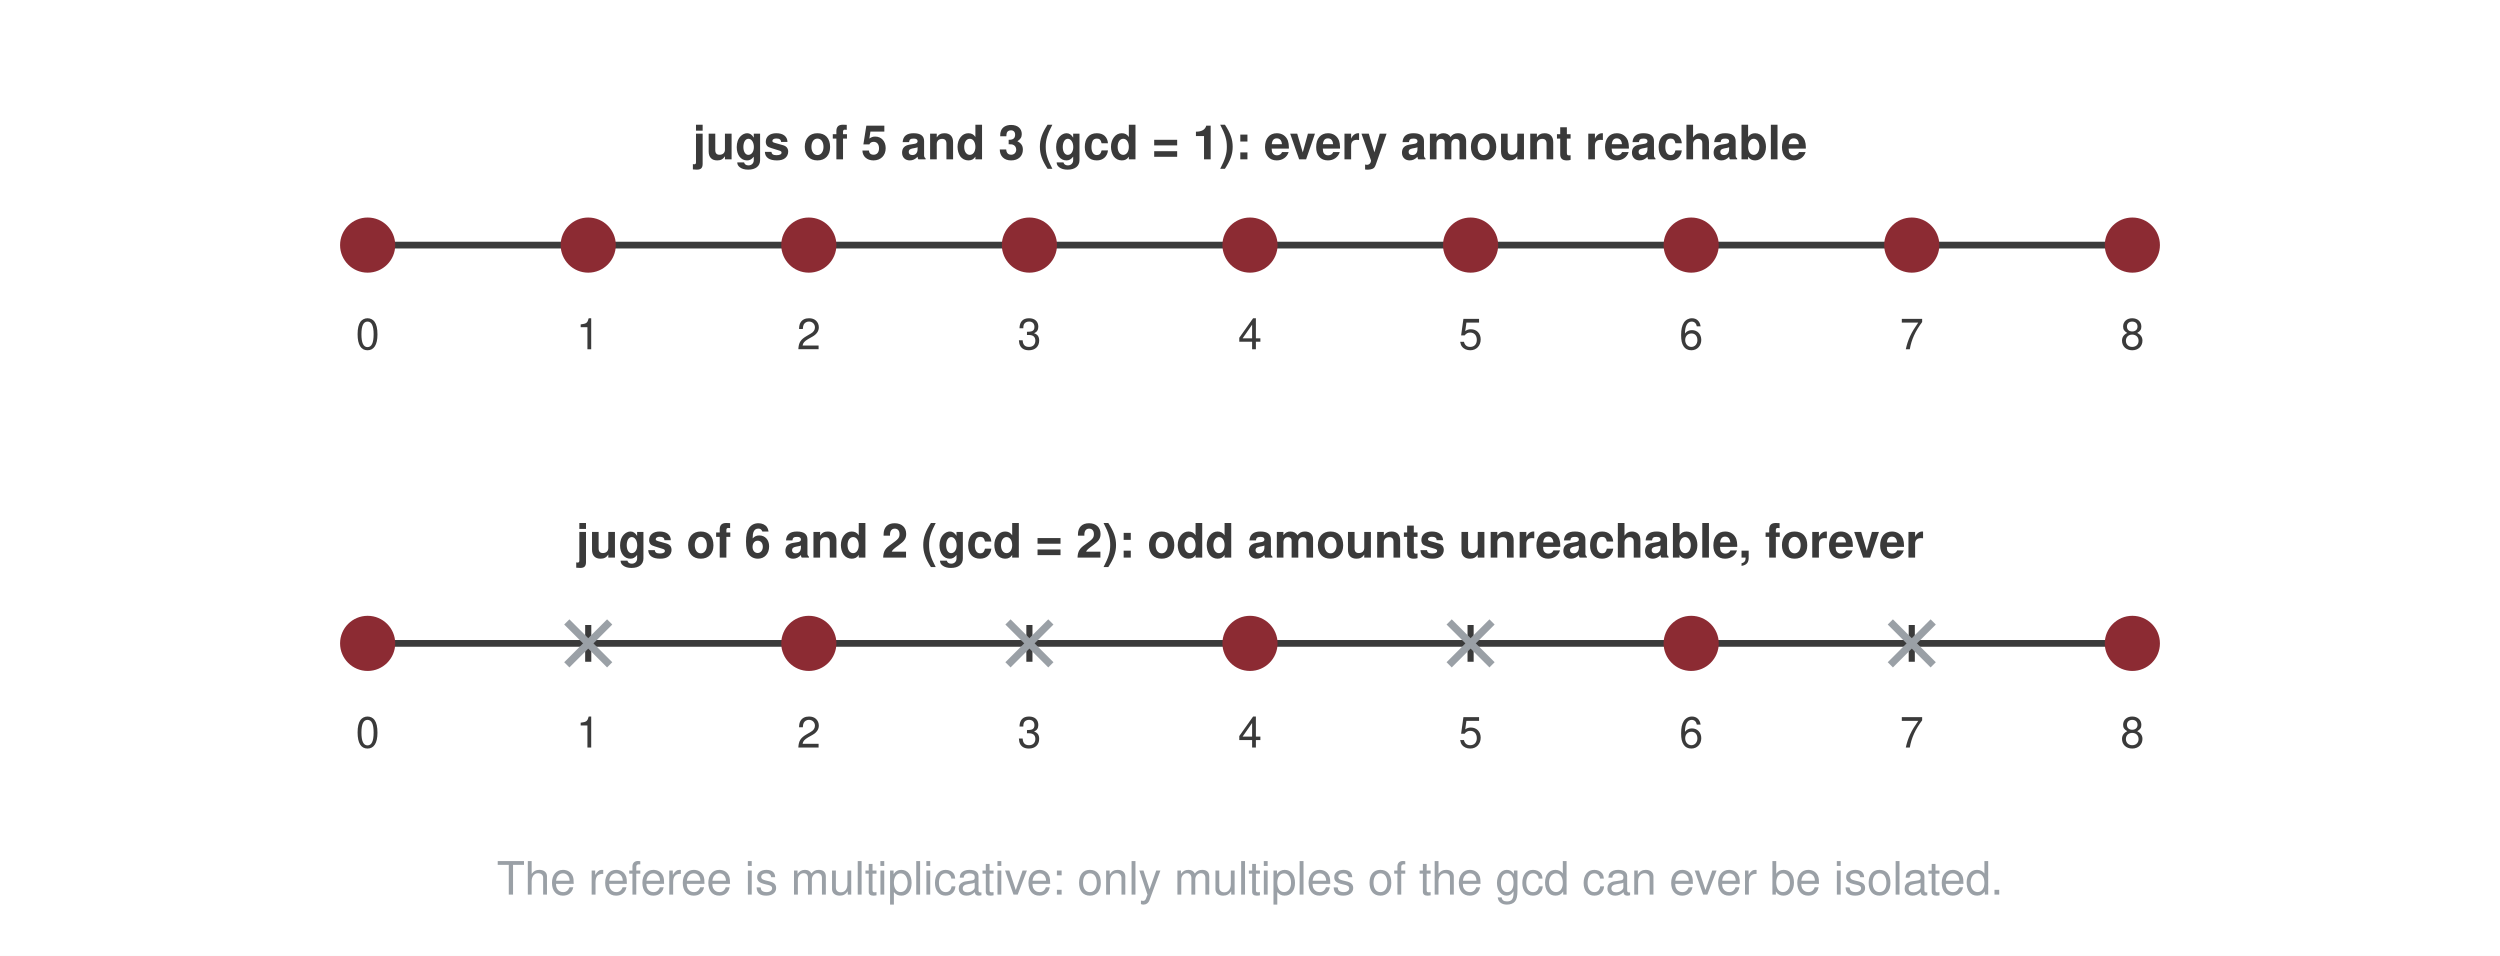
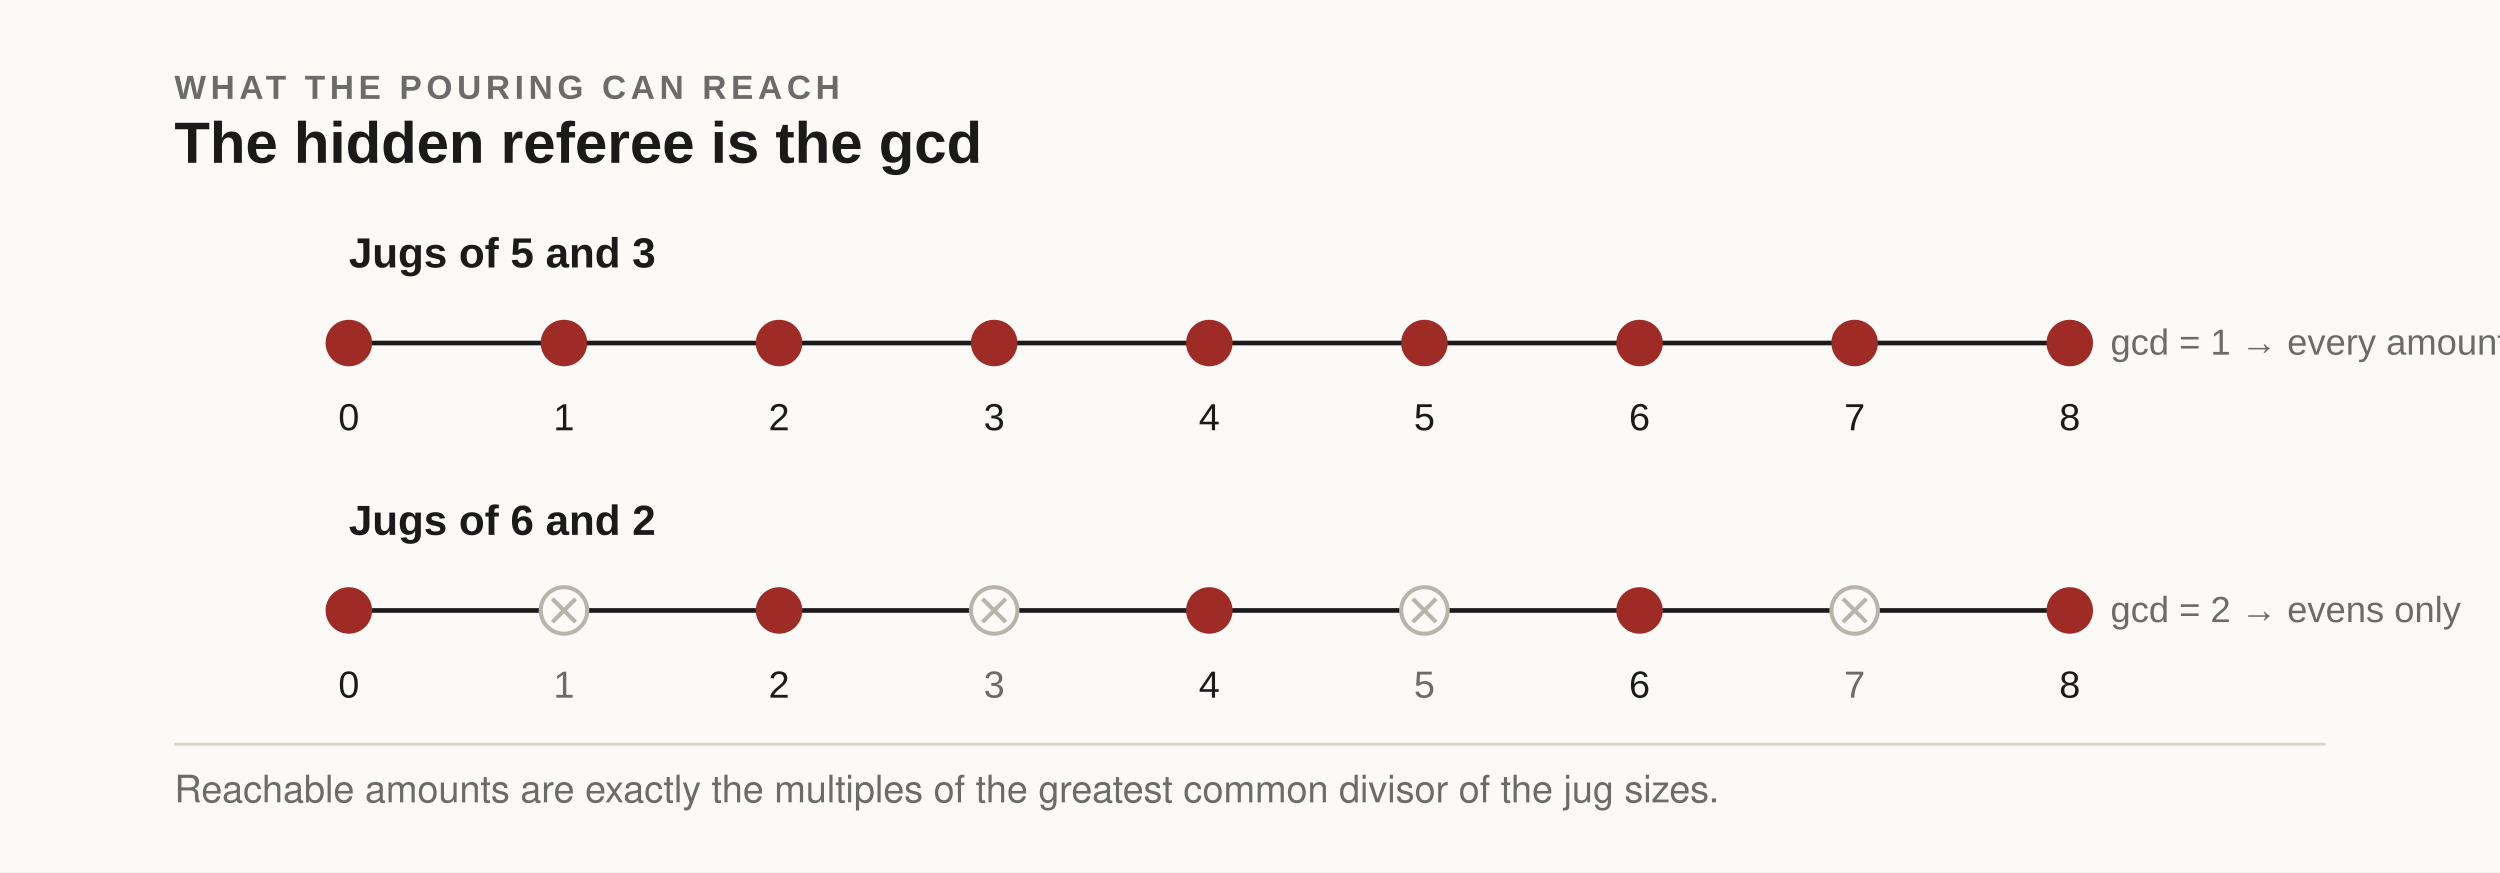
- <svg xmlns="http://www.w3.org/2000/svg" viewBox="0 0 816 312" font-family="Helvetica, Arial, sans-serif">
-   <rect width="816" height="312" fill="white" />
-   <line x1="120" y1="80" x2="696" y2="80" stroke="#3A3A3A" stroke-width="2.2" />
-   <line x1="120" y1="74" x2="120" y2="86" stroke="#3A3A3A" stroke-width="2" />
-   <circle cx="120" cy="80" r="9" fill="#8C2B33" />
-   <text x="120" y="114" font-size="14" fill="#3A3A3A" text-anchor="middle" font-weight="normal">0</text>
-   <line x1="192" y1="74" x2="192" y2="86" stroke="#3A3A3A" stroke-width="2" />
-   <circle cx="192" cy="80" r="9" fill="#8C2B33" />
-   <text x="192" y="114" font-size="14" fill="#3A3A3A" text-anchor="middle" font-weight="normal">1</text>
-   <line x1="264" y1="74" x2="264" y2="86" stroke="#3A3A3A" stroke-width="2" />
-   <circle cx="264" cy="80" r="9" fill="#8C2B33" />
-   <text x="264" y="114" font-size="14" fill="#3A3A3A" text-anchor="middle" font-weight="normal">2</text>
-   <line x1="336" y1="74" x2="336" y2="86" stroke="#3A3A3A" stroke-width="2" />
-   <circle cx="336" cy="80" r="9" fill="#8C2B33" />
-   <text x="336" y="114" font-size="14" fill="#3A3A3A" text-anchor="middle" font-weight="normal">3</text>
-   <line x1="408" y1="74" x2="408" y2="86" stroke="#3A3A3A" stroke-width="2" />
-   <circle cx="408" cy="80" r="9" fill="#8C2B33" />
-   <text x="408" y="114" font-size="14" fill="#3A3A3A" text-anchor="middle" font-weight="normal">4</text>
-   <line x1="480" y1="74" x2="480" y2="86" stroke="#3A3A3A" stroke-width="2" />
-   <circle cx="480" cy="80" r="9" fill="#8C2B33" />
-   <text x="480" y="114" font-size="14" fill="#3A3A3A" text-anchor="middle" font-weight="normal">5</text>
-   <line x1="552" y1="74" x2="552" y2="86" stroke="#3A3A3A" stroke-width="2" />
-   <circle cx="552" cy="80" r="9" fill="#8C2B33" />
-   <text x="552" y="114" font-size="14" fill="#3A3A3A" text-anchor="middle" font-weight="normal">6</text>
-   <line x1="624" y1="74" x2="624" y2="86" stroke="#3A3A3A" stroke-width="2" />
-   <circle cx="624" cy="80" r="9" fill="#8C2B33" />
-   <text x="624" y="114" font-size="14" fill="#3A3A3A" text-anchor="middle" font-weight="normal">7</text>
-   <line x1="696" y1="74" x2="696" y2="86" stroke="#3A3A3A" stroke-width="2" />
-   <circle cx="696" cy="80" r="9" fill="#8C2B33" />
-   <text x="696" y="114" font-size="14" fill="#3A3A3A" text-anchor="middle" font-weight="normal">8</text>
-   <text x="408" y="52" font-size="15.5" fill="#3A3A3A" text-anchor="middle" font-weight="bold">jugs of 5 and 3   (gcd = 1): every amount reachable</text>
-   <line x1="120" y1="210" x2="696" y2="210" stroke="#3A3A3A" stroke-width="2.2" />
-   <line x1="120" y1="204" x2="120" y2="216" stroke="#3A3A3A" stroke-width="2" />
-   <circle cx="120" cy="210" r="9" fill="#8C2B33" />
-   <text x="120" y="244" font-size="14" fill="#3A3A3A" text-anchor="middle" font-weight="normal">0</text>
-   <line x1="192" y1="204" x2="192" y2="216" stroke="#3A3A3A" stroke-width="2" />
-   <line x1="185" y1="203" x2="199" y2="217" stroke="#9AA0A6" stroke-width="2.4" />
-   <line x1="185" y1="217" x2="199" y2="203" stroke="#9AA0A6" stroke-width="2.4" />
-   <text x="192" y="244" font-size="14" fill="#3A3A3A" text-anchor="middle" font-weight="normal">1</text>
-   <line x1="264" y1="204" x2="264" y2="216" stroke="#3A3A3A" stroke-width="2" />
-   <circle cx="264" cy="210" r="9" fill="#8C2B33" />
-   <text x="264" y="244" font-size="14" fill="#3A3A3A" text-anchor="middle" font-weight="normal">2</text>
-   <line x1="336" y1="204" x2="336" y2="216" stroke="#3A3A3A" stroke-width="2" />
-   <line x1="329" y1="203" x2="343" y2="217" stroke="#9AA0A6" stroke-width="2.4" />
-   <line x1="329" y1="217" x2="343" y2="203" stroke="#9AA0A6" stroke-width="2.4" />
-   <text x="336" y="244" font-size="14" fill="#3A3A3A" text-anchor="middle" font-weight="normal">3</text>
-   <line x1="408" y1="204" x2="408" y2="216" stroke="#3A3A3A" stroke-width="2" />
-   <circle cx="408" cy="210" r="9" fill="#8C2B33" />
-   <text x="408" y="244" font-size="14" fill="#3A3A3A" text-anchor="middle" font-weight="normal">4</text>
-   <line x1="480" y1="204" x2="480" y2="216" stroke="#3A3A3A" stroke-width="2" />
-   <line x1="473" y1="203" x2="487" y2="217" stroke="#9AA0A6" stroke-width="2.4" />
-   <line x1="473" y1="217" x2="487" y2="203" stroke="#9AA0A6" stroke-width="2.4" />
-   <text x="480" y="244" font-size="14" fill="#3A3A3A" text-anchor="middle" font-weight="normal">5</text>
-   <line x1="552" y1="204" x2="552" y2="216" stroke="#3A3A3A" stroke-width="2" />
-   <circle cx="552" cy="210" r="9" fill="#8C2B33" />
-   <text x="552" y="244" font-size="14" fill="#3A3A3A" text-anchor="middle" font-weight="normal">6</text>
-   <line x1="624" y1="204" x2="624" y2="216" stroke="#3A3A3A" stroke-width="2" />
-   <line x1="617" y1="203" x2="631" y2="217" stroke="#9AA0A6" stroke-width="2.4" />
-   <line x1="617" y1="217" x2="631" y2="203" stroke="#9AA0A6" stroke-width="2.4" />
-   <text x="624" y="244" font-size="14" fill="#3A3A3A" text-anchor="middle" font-weight="normal">7</text>
-   <line x1="696" y1="204" x2="696" y2="216" stroke="#3A3A3A" stroke-width="2" />
-   <circle cx="696" cy="210" r="9" fill="#8C2B33" />
-   <text x="696" y="244" font-size="14" fill="#3A3A3A" text-anchor="middle" font-weight="normal">8</text>
-   <text x="408" y="182" font-size="15.5" fill="#3A3A3A" text-anchor="middle" font-weight="bold">jugs of 6 and 2   (gcd = 2): odd amounts unreachable, forever</text>
-   <text x="408" y="292" font-size="15" fill="#9AA0A6" text-anchor="middle" font-weight="normal">The referee is multiplicative: only multiples of the gcd can ever be isolated.</text>
+ <svg xmlns="http://www.w3.org/2000/svg" viewBox="0 0 860 300" font-family="'Helvetica Neue', 'Arial Narrow', Helvetica, Arial, sans-serif">
+   <rect width="860" height="300" fill="#FBFAF7" />
+   <text x="60" y="34" font-size="11.5" fill="#6B6B6B" text-anchor="start" font-weight="bold" font-family="'Helvetica Neue Condensed', 'Arial Narrow', 'Helvetica Neue', Arial, sans-serif" letter-spacing="1.6" style="font-variant-numeric:tabular-nums">WHAT THE POURING CAN REACH</text>
+   <text x="60" y="56" font-size="20" fill="#1A1A1A" text-anchor="start" font-weight="bold" font-family="'Helvetica Neue Condensed', 'Arial Narrow', 'Helvetica Neue', Arial, sans-serif" style="font-variant-numeric:tabular-nums">The hidden referee is the gcd</text>
+   <line x1="120" y1="118" x2="712" y2="118" stroke="#1A1A1A" stroke-width="1.6" />
+   <circle cx="120" cy="118" r="8" fill="#9E2B25" />
+   <text x="120" y="148" font-size="13" fill="#1A1A1A" text-anchor="middle" font-weight="normal" font-family="'Helvetica Neue Condensed', 'Arial Narrow', 'Helvetica Neue', Arial, sans-serif" style="font-variant-numeric:tabular-nums">0</text>
+   <circle cx="194" cy="118" r="8" fill="#9E2B25" />
+   <text x="194" y="148" font-size="13" fill="#1A1A1A" text-anchor="middle" font-weight="normal" font-family="'Helvetica Neue Condensed', 'Arial Narrow', 'Helvetica Neue', Arial, sans-serif" style="font-variant-numeric:tabular-nums">1</text>
+   <circle cx="268" cy="118" r="8" fill="#9E2B25" />
+   <text x="268" y="148" font-size="13" fill="#1A1A1A" text-anchor="middle" font-weight="normal" font-family="'Helvetica Neue Condensed', 'Arial Narrow', 'Helvetica Neue', Arial, sans-serif" style="font-variant-numeric:tabular-nums">2</text>
+   <circle cx="342" cy="118" r="8" fill="#9E2B25" />
+   <text x="342" y="148" font-size="13" fill="#1A1A1A" text-anchor="middle" font-weight="normal" font-family="'Helvetica Neue Condensed', 'Arial Narrow', 'Helvetica Neue', Arial, sans-serif" style="font-variant-numeric:tabular-nums">3</text>
+   <circle cx="416" cy="118" r="8" fill="#9E2B25" />
+   <text x="416" y="148" font-size="13" fill="#1A1A1A" text-anchor="middle" font-weight="normal" font-family="'Helvetica Neue Condensed', 'Arial Narrow', 'Helvetica Neue', Arial, sans-serif" style="font-variant-numeric:tabular-nums">4</text>
+   <circle cx="490" cy="118" r="8" fill="#9E2B25" />
+   <text x="490" y="148" font-size="13" fill="#1A1A1A" text-anchor="middle" font-weight="normal" font-family="'Helvetica Neue Condensed', 'Arial Narrow', 'Helvetica Neue', Arial, sans-serif" style="font-variant-numeric:tabular-nums">5</text>
+   <circle cx="564" cy="118" r="8" fill="#9E2B25" />
+   <text x="564" y="148" font-size="13" fill="#1A1A1A" text-anchor="middle" font-weight="normal" font-family="'Helvetica Neue Condensed', 'Arial Narrow', 'Helvetica Neue', Arial, sans-serif" style="font-variant-numeric:tabular-nums">6</text>
+   <circle cx="638" cy="118" r="8" fill="#9E2B25" />
+   <text x="638" y="148" font-size="13" fill="#1A1A1A" text-anchor="middle" font-weight="normal" font-family="'Helvetica Neue Condensed', 'Arial Narrow', 'Helvetica Neue', Arial, sans-serif" style="font-variant-numeric:tabular-nums">7</text>
+   <circle cx="712" cy="118" r="8" fill="#9E2B25" />
+   <text x="712" y="148" font-size="13" fill="#1A1A1A" text-anchor="middle" font-weight="normal" font-family="'Helvetica Neue Condensed', 'Arial Narrow', 'Helvetica Neue', Arial, sans-serif" style="font-variant-numeric:tabular-nums">8</text>
+   <text x="120" y="92" font-size="14.5" fill="#1A1A1A" text-anchor="start" font-weight="bold" font-family="'Helvetica Neue Condensed', 'Arial Narrow', 'Helvetica Neue', Arial, sans-serif" style="font-variant-numeric:tabular-nums">Jugs of 5 and 3</text>
+   <text x="726" y="122" font-size="12.5" fill="#6B6B6B" text-anchor="start" font-weight="normal" font-family="'Helvetica Neue Condensed', 'Arial Narrow', 'Helvetica Neue', Arial, sans-serif" style="font-variant-numeric:tabular-nums">gcd = 1 → every amount</text>
+   <line x1="120" y1="210" x2="712" y2="210" stroke="#1A1A1A" stroke-width="1.6" />
+   <circle cx="120" cy="210" r="8" fill="#9E2B25" />
+   <text x="120" y="240" font-size="13" fill="#1A1A1A" text-anchor="middle" font-weight="normal" font-family="'Helvetica Neue Condensed', 'Arial Narrow', 'Helvetica Neue', Arial, sans-serif" style="font-variant-numeric:tabular-nums">0</text>
+   <circle cx="194" cy="210" r="8" fill="#FBFAF7" stroke="#B8B4AC" stroke-width="1.4" />
+   <line x1="190" y1="206" x2="198" y2="214" stroke="#B8B4AC" stroke-width="1.4" />
+   <line x1="190" y1="214" x2="198" y2="206" stroke="#B8B4AC" stroke-width="1.4" />
+   <text x="194" y="240" font-size="13" fill="#6B6B6B" text-anchor="middle" font-weight="normal" font-family="'Helvetica Neue Condensed', 'Arial Narrow', 'Helvetica Neue', Arial, sans-serif" style="font-variant-numeric:tabular-nums">1</text>
+   <circle cx="268" cy="210" r="8" fill="#9E2B25" />
+   <text x="268" y="240" font-size="13" fill="#1A1A1A" text-anchor="middle" font-weight="normal" font-family="'Helvetica Neue Condensed', 'Arial Narrow', 'Helvetica Neue', Arial, sans-serif" style="font-variant-numeric:tabular-nums">2</text>
+   <circle cx="342" cy="210" r="8" fill="#FBFAF7" stroke="#B8B4AC" stroke-width="1.4" />
+   <line x1="338" y1="206" x2="346" y2="214" stroke="#B8B4AC" stroke-width="1.4" />
+   <line x1="338" y1="214" x2="346" y2="206" stroke="#B8B4AC" stroke-width="1.4" />
+   <text x="342" y="240" font-size="13" fill="#6B6B6B" text-anchor="middle" font-weight="normal" font-family="'Helvetica Neue Condensed', 'Arial Narrow', 'Helvetica Neue', Arial, sans-serif" style="font-variant-numeric:tabular-nums">3</text>
+   <circle cx="416" cy="210" r="8" fill="#9E2B25" />
+   <text x="416" y="240" font-size="13" fill="#1A1A1A" text-anchor="middle" font-weight="normal" font-family="'Helvetica Neue Condensed', 'Arial Narrow', 'Helvetica Neue', Arial, sans-serif" style="font-variant-numeric:tabular-nums">4</text>
+   <circle cx="490" cy="210" r="8" fill="#FBFAF7" stroke="#B8B4AC" stroke-width="1.4" />
+   <line x1="486" y1="206" x2="494" y2="214" stroke="#B8B4AC" stroke-width="1.4" />
+   <line x1="486" y1="214" x2="494" y2="206" stroke="#B8B4AC" stroke-width="1.4" />
+   <text x="490" y="240" font-size="13" fill="#6B6B6B" text-anchor="middle" font-weight="normal" font-family="'Helvetica Neue Condensed', 'Arial Narrow', 'Helvetica Neue', Arial, sans-serif" style="font-variant-numeric:tabular-nums">5</text>
+   <circle cx="564" cy="210" r="8" fill="#9E2B25" />
+   <text x="564" y="240" font-size="13" fill="#1A1A1A" text-anchor="middle" font-weight="normal" font-family="'Helvetica Neue Condensed', 'Arial Narrow', 'Helvetica Neue', Arial, sans-serif" style="font-variant-numeric:tabular-nums">6</text>
+   <circle cx="638" cy="210" r="8" fill="#FBFAF7" stroke="#B8B4AC" stroke-width="1.4" />
+   <line x1="634" y1="206" x2="642" y2="214" stroke="#B8B4AC" stroke-width="1.4" />
+   <line x1="634" y1="214" x2="642" y2="206" stroke="#B8B4AC" stroke-width="1.4" />
+   <text x="638" y="240" font-size="13" fill="#6B6B6B" text-anchor="middle" font-weight="normal" font-family="'Helvetica Neue Condensed', 'Arial Narrow', 'Helvetica Neue', Arial, sans-serif" style="font-variant-numeric:tabular-nums">7</text>
+   <circle cx="712" cy="210" r="8" fill="#9E2B25" />
+   <text x="712" y="240" font-size="13" fill="#1A1A1A" text-anchor="middle" font-weight="normal" font-family="'Helvetica Neue Condensed', 'Arial Narrow', 'Helvetica Neue', Arial, sans-serif" style="font-variant-numeric:tabular-nums">8</text>
+   <text x="120" y="184" font-size="14.5" fill="#1A1A1A" text-anchor="start" font-weight="bold" font-family="'Helvetica Neue Condensed', 'Arial Narrow', 'Helvetica Neue', Arial, sans-serif" style="font-variant-numeric:tabular-nums">Jugs of 6 and 2</text>
+   <text x="726" y="214" font-size="12.5" fill="#6B6B6B" text-anchor="start" font-weight="normal" font-family="'Helvetica Neue Condensed', 'Arial Narrow', 'Helvetica Neue', Arial, sans-serif" style="font-variant-numeric:tabular-nums">gcd = 2 → evens only</text>
+   <line x1="60" y1="256" x2="800" y2="256" stroke="#DAD6CC" stroke-width="1" />
+   <text x="60" y="276" font-size="13" fill="#6B6B6B" text-anchor="start" font-weight="normal" style="font-variant-numeric:tabular-nums">Reachable amounts are exactly the multiples of the greatest common divisor of the jug sizes.</text>
</svg>
